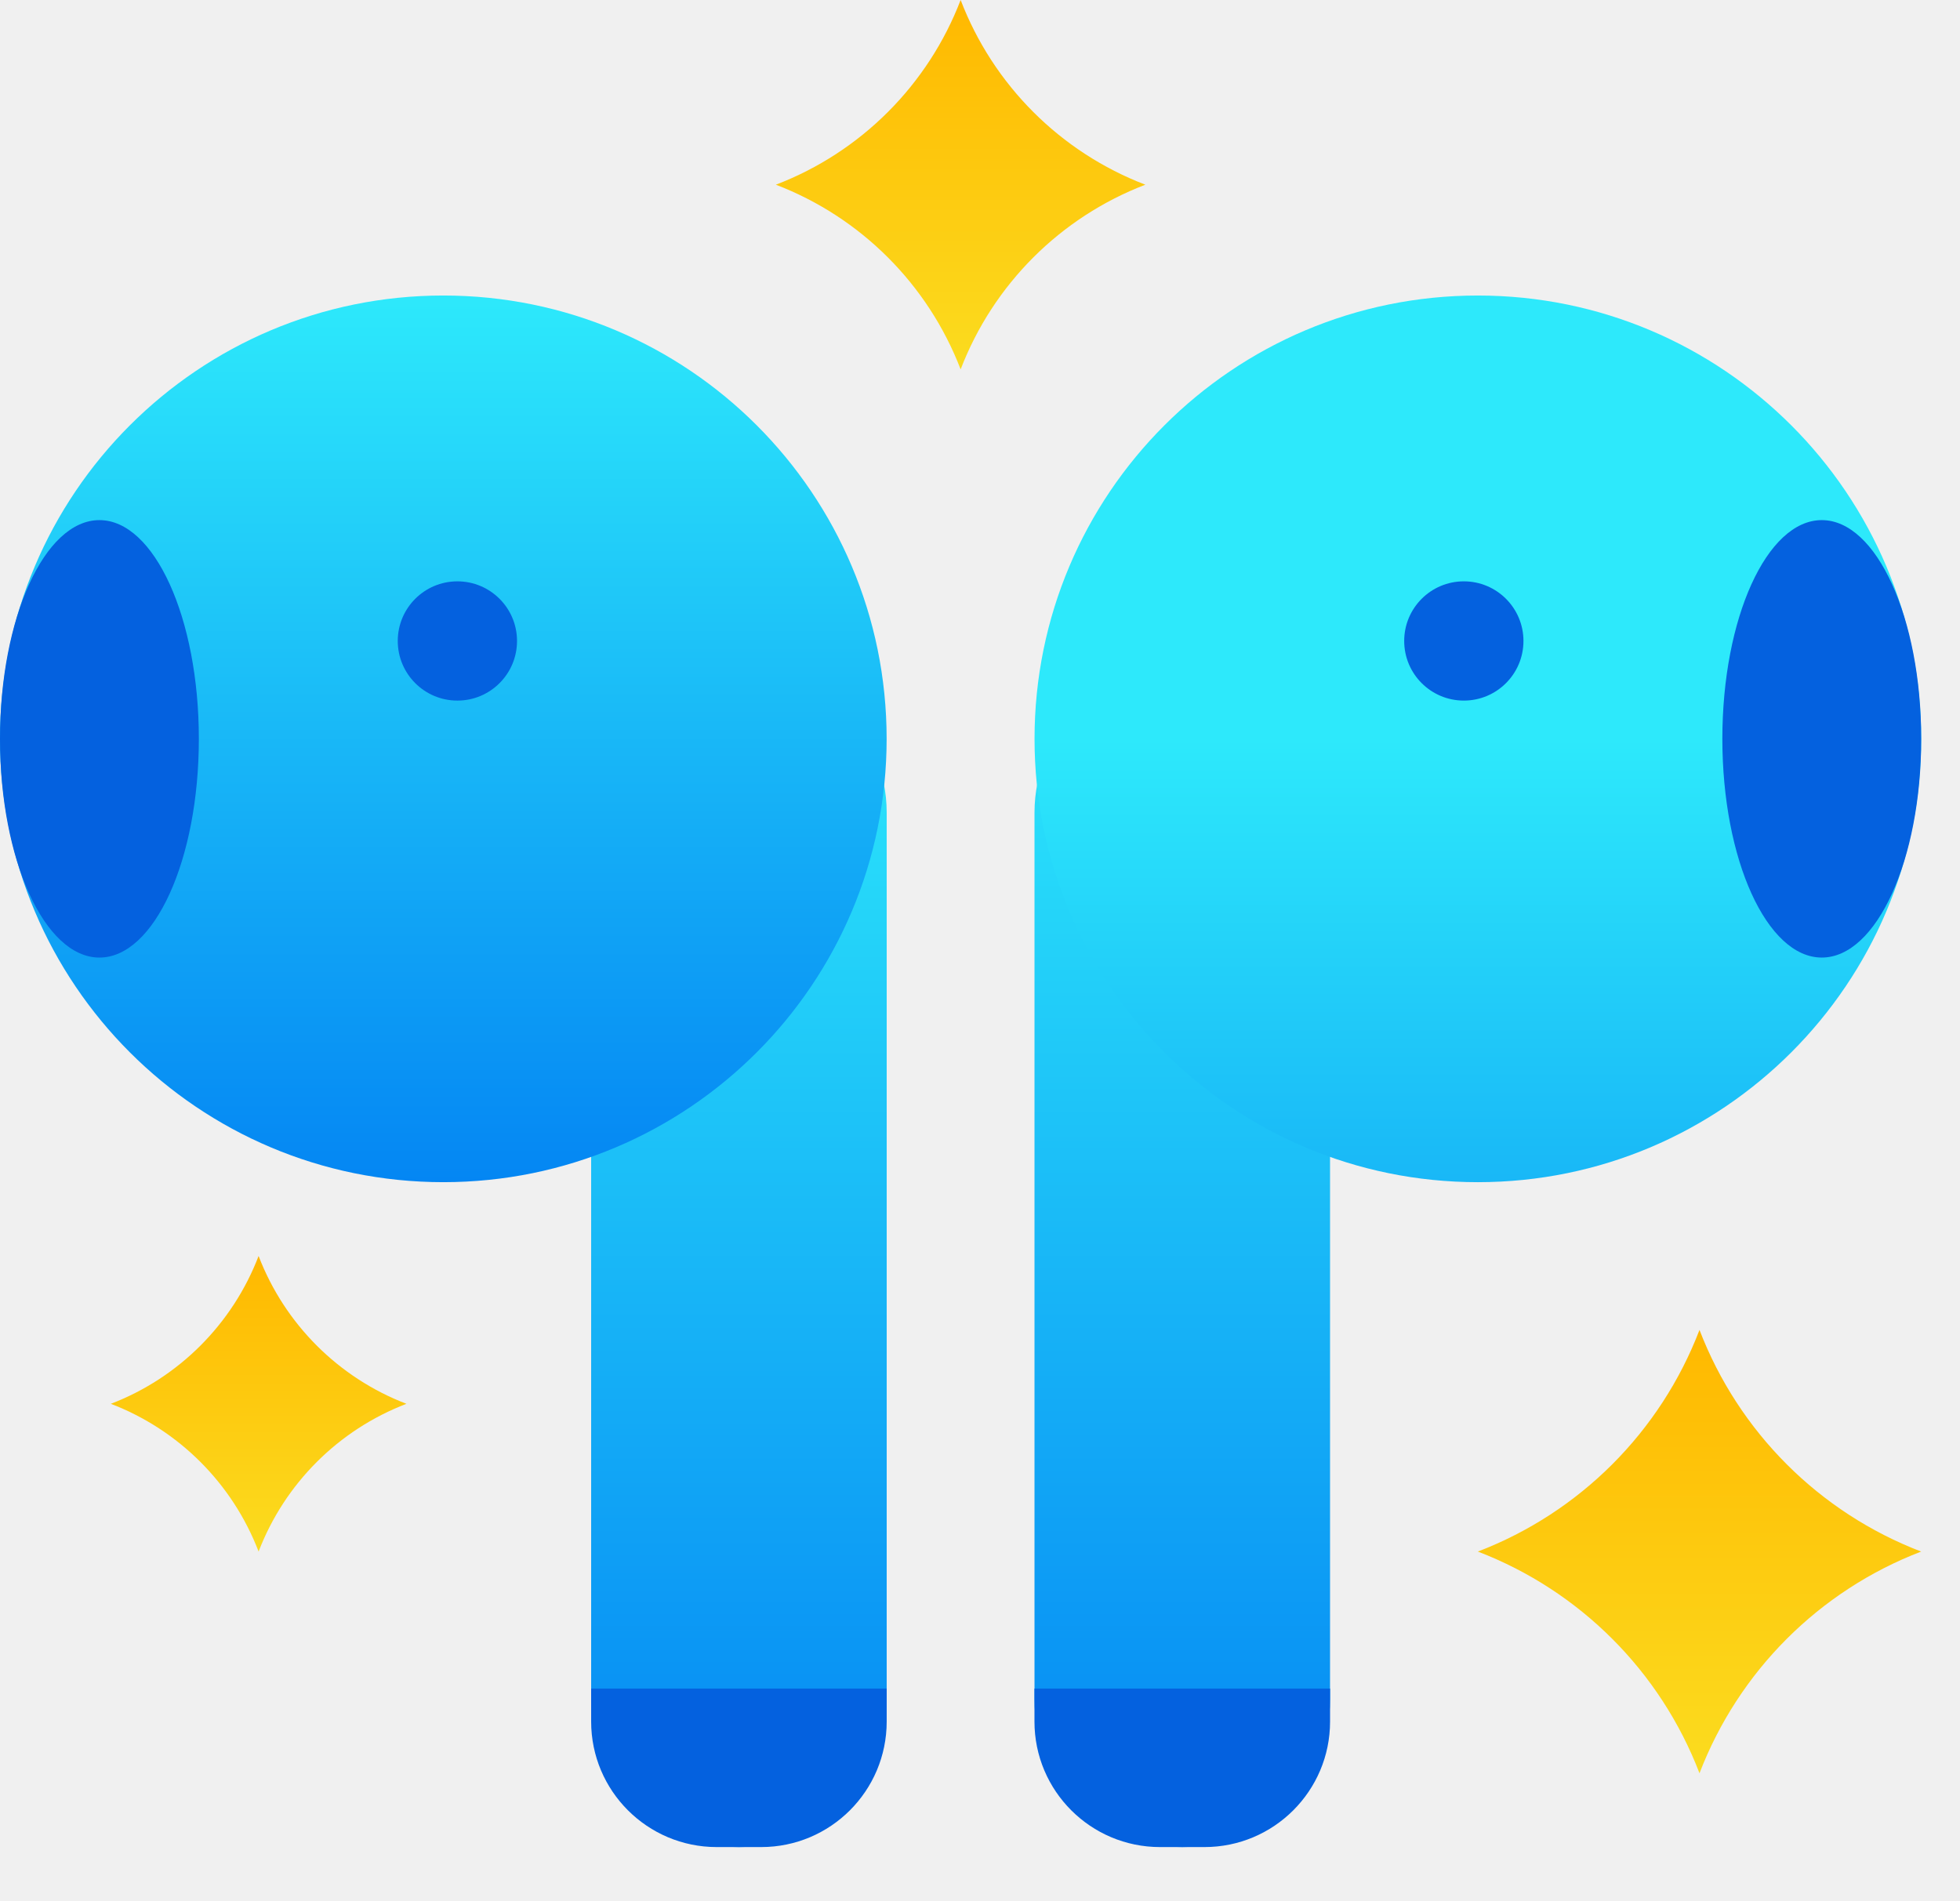
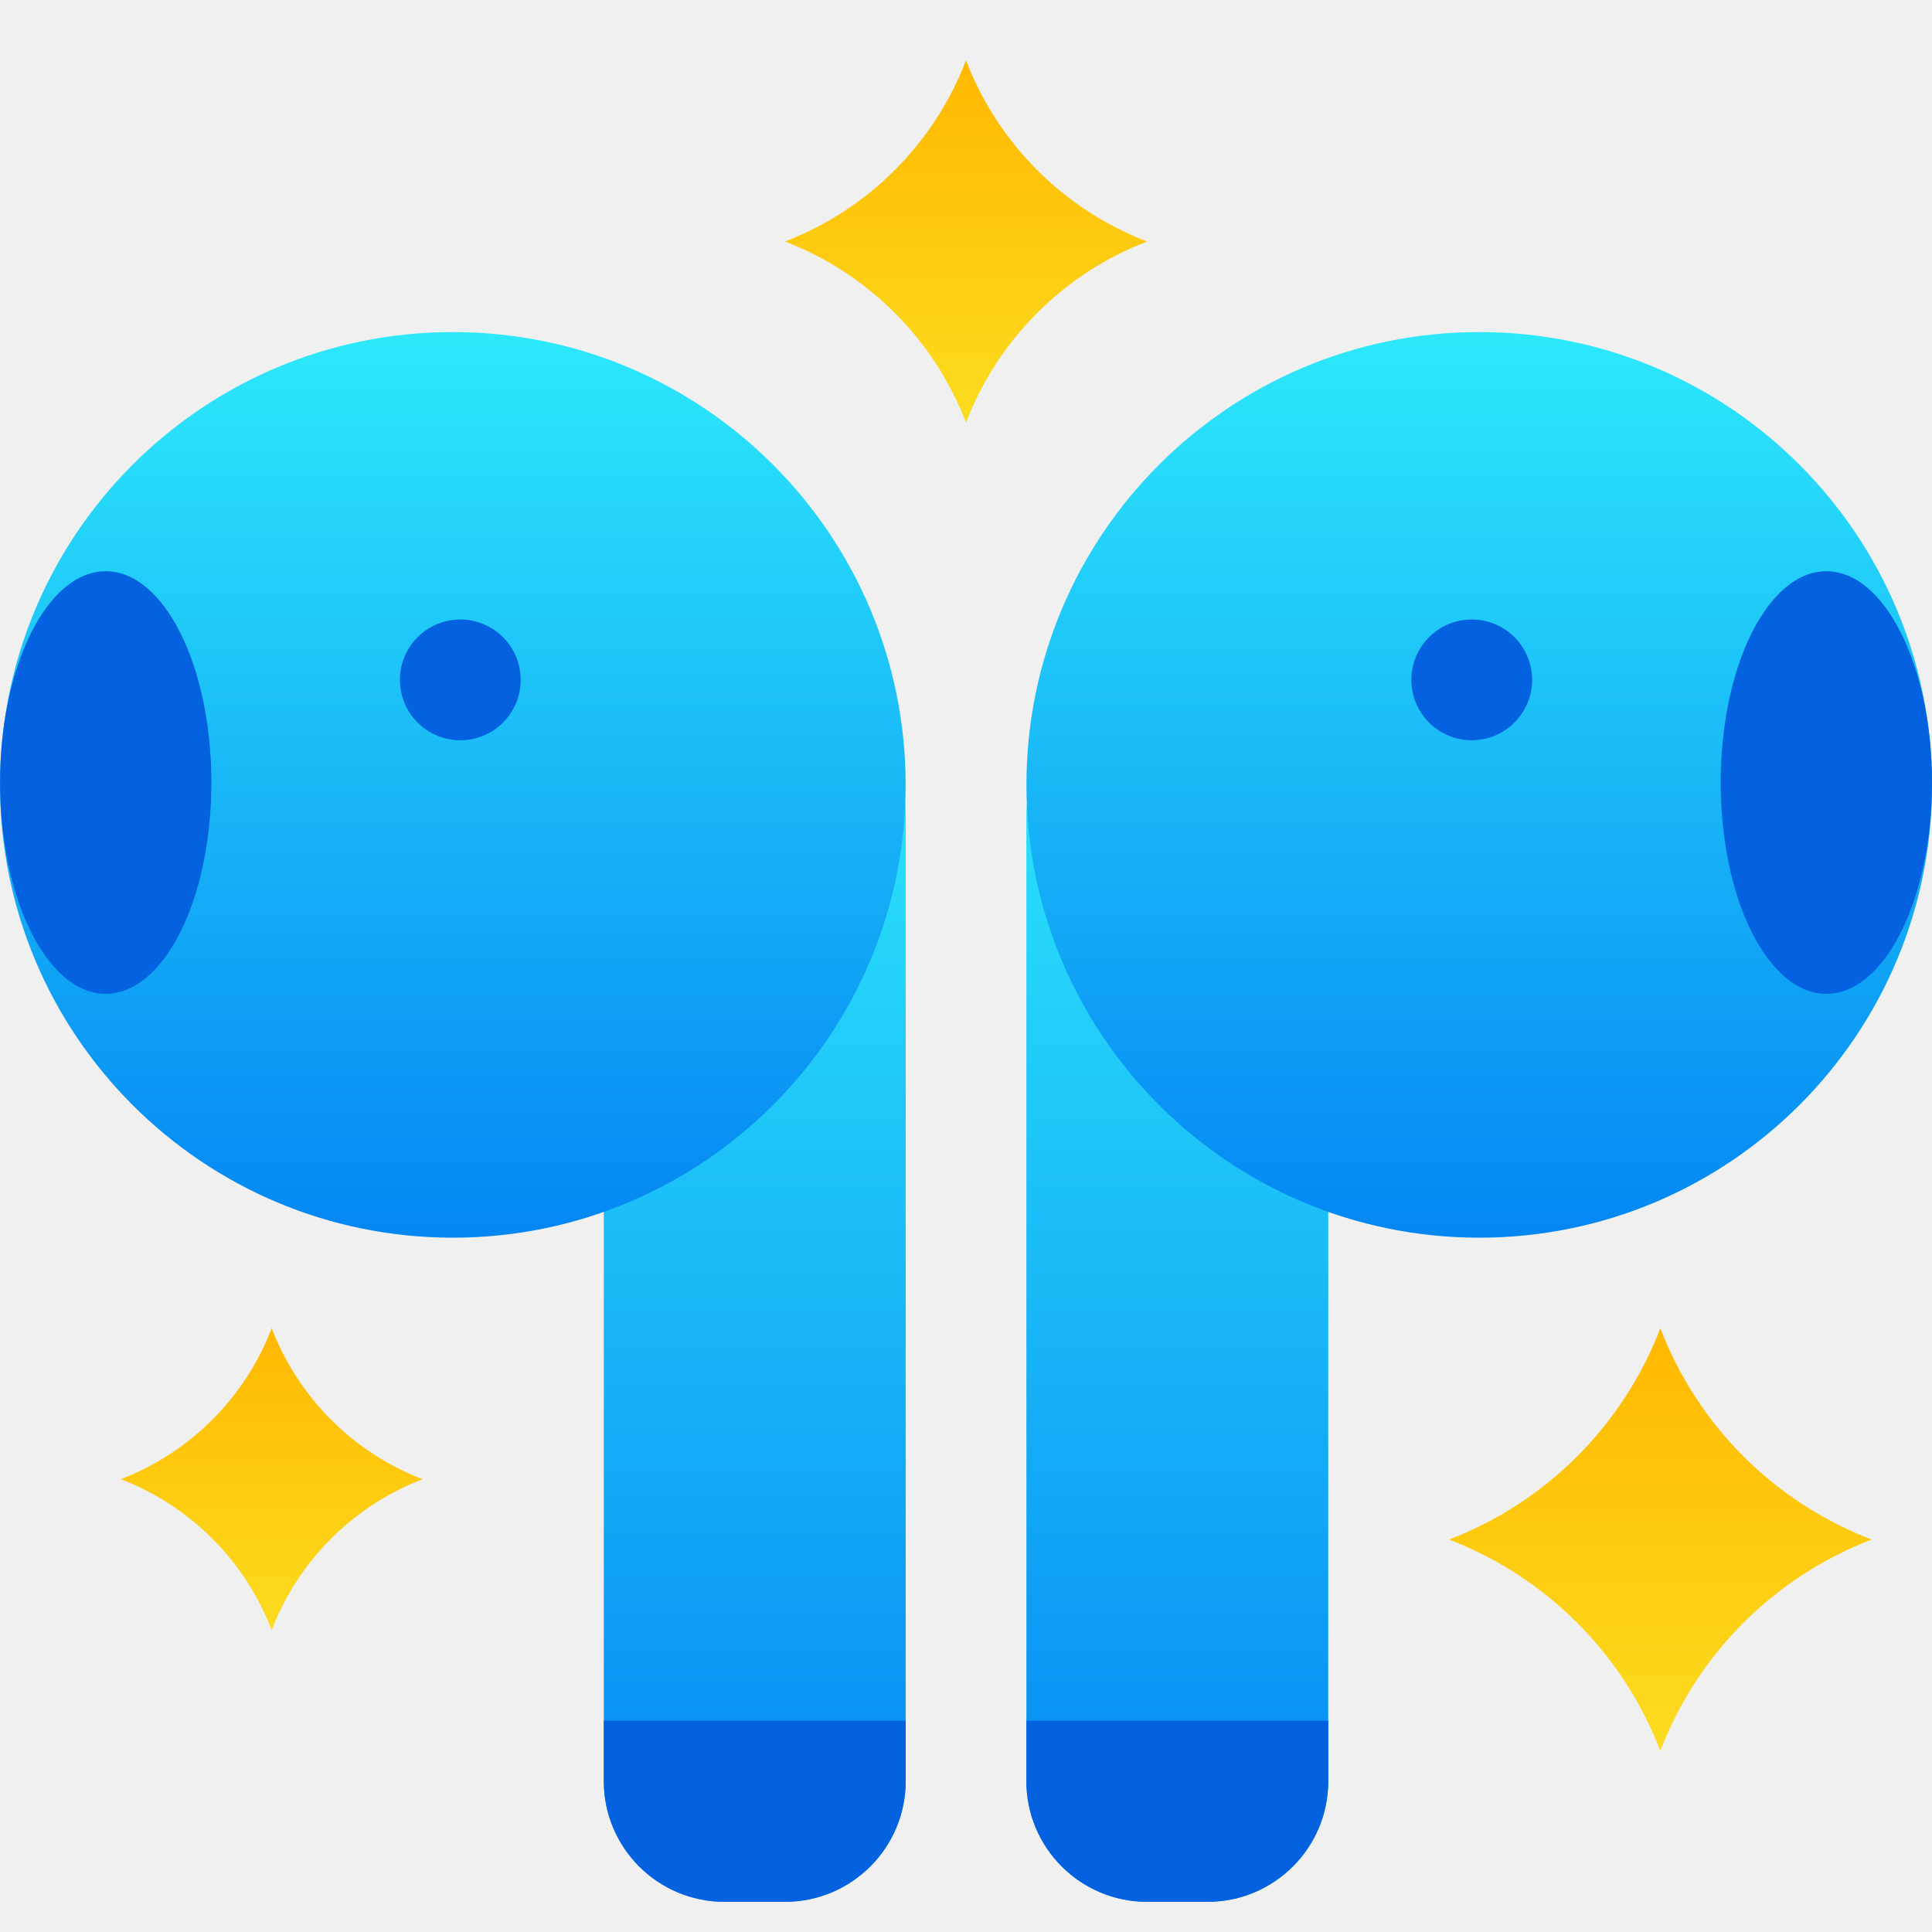
- <svg xmlns="http://www.w3.org/2000/svg" width="33" height="32" viewBox="0 0 33 32" fill="none">
-   <rect x="9.953" y="11.197" width="4.976" height="19.905" rx="2.488" fill="url(#paint0_linear)" />
-   <path fill-rule="evenodd" clip-rule="evenodd" d="M14.929 28.434V28.988C14.929 30.156 13.983 31.102 12.815 31.102H12.068C10.9 31.102 9.953 30.156 9.953 28.988V28.434L14.929 28.434Z" fill="#0461DF" />
-   <ellipse cx="7.464" cy="12.441" rx="7.464" ry="7.465" fill="url(#paint1_linear)" />
-   <ellipse cx="1.674" cy="12.441" rx="1.674" ry="3.683" fill="#0461DF" />
-   <ellipse cx="7.701" cy="10.793" rx="1.004" ry="1.004" fill="#0461DF" />
-   <rect width="4.976" height="19.905" rx="2.488" transform="matrix(-1 0 0 1 22.3936 11.1968)" fill="url(#paint2_linear)" />
-   <path fill-rule="evenodd" clip-rule="evenodd" d="M17.417 28.434V28.988C17.417 30.156 18.364 31.102 19.532 31.102H20.279C21.447 31.102 22.394 30.156 22.394 28.988V28.434L17.417 28.434Z" fill="#0461DF" />
-   <ellipse rx="7.464" ry="7.465" transform="matrix(-1 0 0 1 24.8822 12.4411)" fill="url(#paint3_linear)" />
-   <ellipse rx="1.674" ry="3.683" transform="matrix(-1 0 0 1 30.6728 12.4409)" fill="#0461DF" />
-   <ellipse rx="1.004" ry="1.004" transform="matrix(-1 0 0 1 24.6461 10.7929)" fill="#0461DF" />
-   <path d="M28.614 22.394C29.273 24.111 30.629 25.468 32.346 26.126C30.629 26.785 29.273 28.142 28.614 29.859C27.956 28.142 26.599 26.785 24.882 26.126C26.599 25.468 27.956 24.111 28.614 22.394Z" fill="url(#paint4_linear)" />
-   <path d="M16.174 0C16.722 1.431 17.853 2.562 19.284 3.11C17.853 3.659 16.722 4.79 16.174 6.22C15.625 4.79 14.494 3.659 13.063 3.11C14.494 2.562 15.625 1.431 16.174 0Z" fill="url(#paint5_linear)" />
-   <path d="M4.354 21.149C4.793 22.294 5.698 23.199 6.843 23.638C5.698 24.077 4.793 24.981 4.354 26.126C3.915 24.981 3.011 24.077 1.866 23.638C3.011 23.199 3.915 22.294 4.354 21.149Z" fill="url(#paint6_linear)" />
+ <svg xmlns="http://www.w3.org/2000/svg" width="32" height="32" viewBox="0 0 32 32" fill="none">
+   <g clip-path="url(#clip0)">
+     <path fill-rule="evenodd" clip-rule="evenodd" d="M12.001 11.5C10.896 11.5 10.001 12.395 10.001 13.5V29.5C10.001 30.605 10.896 31.5 12.001 31.5H13.001C14.105 31.5 15.001 30.605 15.001 29.5V13.5C15.001 12.395 14.105 11.5 13.001 11.5H12.001ZM20 11.5C21.105 11.5 22 12.395 22 13.5V29.5C22 30.605 21.105 31.5 20 31.5H19C17.895 31.5 17 30.605 17 29.5V13.5C17 12.395 17.895 11.5 19 11.5H20Z" fill="url(#paint0_linear)" />
+     <path fill-rule="evenodd" clip-rule="evenodd" d="M15.001 29.5V28.5H10.001V29.5C10.001 30.605 10.896 31.5 12.001 31.5H13.001C14.105 31.5 15.001 30.605 15.001 29.5ZM17 29.5V28.5H22V29.5C22 30.605 21.105 31.5 20 31.5H19C17.895 31.5 17 30.605 17 29.5Z" fill="#0461DF" />
+     <path fill-rule="evenodd" clip-rule="evenodd" d="M24.501 20.5C20.359 20.5 17.001 17.142 17.001 13C17.001 8.858 20.359 5.5 24.501 5.5C28.643 5.5 32.001 8.858 32.001 13C32.001 17.142 28.643 20.5 24.501 20.5ZM7.5 20.5C11.642 20.5 15 17.142 15 13C15 8.858 11.642 5.5 7.5 5.5C3.358 5.5 2.67029e-05 8.858 2.67029e-05 13C2.67029e-05 17.142 3.358 20.5 7.5 20.5Z" fill="url(#paint1_linear)" />
+     <ellipse cx="1.751" cy="12.961" rx="1.75" ry="3.5" fill="#0461DF" />
+     <ellipse cx="7.624" cy="11.261" rx="1" ry="1" fill="#0461DF" />
+     <ellipse rx="1.75" ry="3.5" transform="matrix(-1 0 0 1 30.2501 12.9615)" fill="#0461DF" />
+     <ellipse rx="1" ry="1" transform="matrix(-1 0 0 1 24.3765 11.2607)" fill="#0461DF" />
+     <path d="M27.5 22V22C28.117 23.61 29.39 24.883 31 25.5V25.5V25.5C29.39 26.117 28.117 27.39 27.5 29V29V29C26.883 27.39 25.61 26.117 24 25.5V25.5V25.5C25.61 24.883 26.883 23.61 27.5 22V22Z" fill="url(#paint2_linear)" />
+     <path d="M16 1V1C16.529 2.38 17.62 3.471 19 4V4V4C17.62 4.529 16.529 5.62 16 7V7V7C15.471 5.62 14.38 4.529 13 4V4V4C14.38 3.471 15.471 2.38 16 1V1Z" fill="url(#paint3_linear)" />
+     <path d="M4.5 22V22C4.941 23.15 5.85 24.059 7 24.5V24.5V24.5C5.85 24.941 4.941 25.85 4.5 27V27V27C4.059 25.85 3.15 24.941 2 24.5V24.5V24.5C3.15 24.059 4.059 23.15 4.5 22V22Z" fill="url(#paint4_linear)" />
+   </g>
  <defs>
-     <linearGradient id="paint0_linear" x1="12.441" y1="11.197" x2="12.441" y2="31.102" gradientUnits="userSpaceOnUse">
+     <linearGradient id="paint0_linear" x1="19.5" y1="11.5" x2="19.5" y2="31.5" gradientUnits="userSpaceOnUse">
      <stop stop-color="#2DE9FB" />
      <stop offset="1" stop-color="#0486F3" />
    </linearGradient>
-     <linearGradient id="paint1_linear" x1="7.464" y1="4.977" x2="7.464" y2="19.906" gradientUnits="userSpaceOnUse">
+     <linearGradient id="paint1_linear" x1="7.5" y1="5.5" x2="7.5" y2="20.5" gradientUnits="userSpaceOnUse">
      <stop stop-color="#2DE9FB" />
      <stop offset="1" stop-color="#0486F3" />
    </linearGradient>
-     <linearGradient id="paint2_linear" x1="2.488" y1="0" x2="2.488" y2="19.905" gradientUnits="userSpaceOnUse">
-       <stop stop-color="#2DE9FB" />
-       <stop offset="1" stop-color="#0486F3" />
-     </linearGradient>
-     <linearGradient id="paint3_linear" x1="7.464" y1="0" x2="7.464" y2="14.929" gradientUnits="userSpaceOnUse">
-       <stop stop-color="#2DE9FB" />
-       <stop offset="1" stop-color="#0486F3" />
-     </linearGradient>
-     <linearGradient id="paint4_linear" x1="28.614" y1="22.394" x2="28.614" y2="29.859" gradientUnits="userSpaceOnUse">
+     <linearGradient id="paint2_linear" x1="27.5" y1="22" x2="27.5" y2="29" gradientUnits="userSpaceOnUse">
      <stop stop-color="#FFB800" />
      <stop offset="1" stop-color="#FBDC1F" />
    </linearGradient>
-     <linearGradient id="paint5_linear" x1="16.174" y1="0" x2="16.174" y2="6.22" gradientUnits="userSpaceOnUse">
+     <linearGradient id="paint3_linear" x1="16" y1="1" x2="16" y2="7" gradientUnits="userSpaceOnUse">
      <stop stop-color="#FFB800" />
      <stop offset="1" stop-color="#FBDC1F" />
    </linearGradient>
-     <linearGradient id="paint6_linear" x1="4.354" y1="21.149" x2="4.354" y2="26.126" gradientUnits="userSpaceOnUse">
+     <linearGradient id="paint4_linear" x1="4.5" y1="22" x2="4.5" y2="27" gradientUnits="userSpaceOnUse">
      <stop stop-color="#FFB800" />
      <stop offset="1" stop-color="#FBDC1F" />
    </linearGradient>
+     <clipPath id="clip0">
+       <rect width="32" height="32" fill="white" />
+     </clipPath>
  </defs>
</svg>
